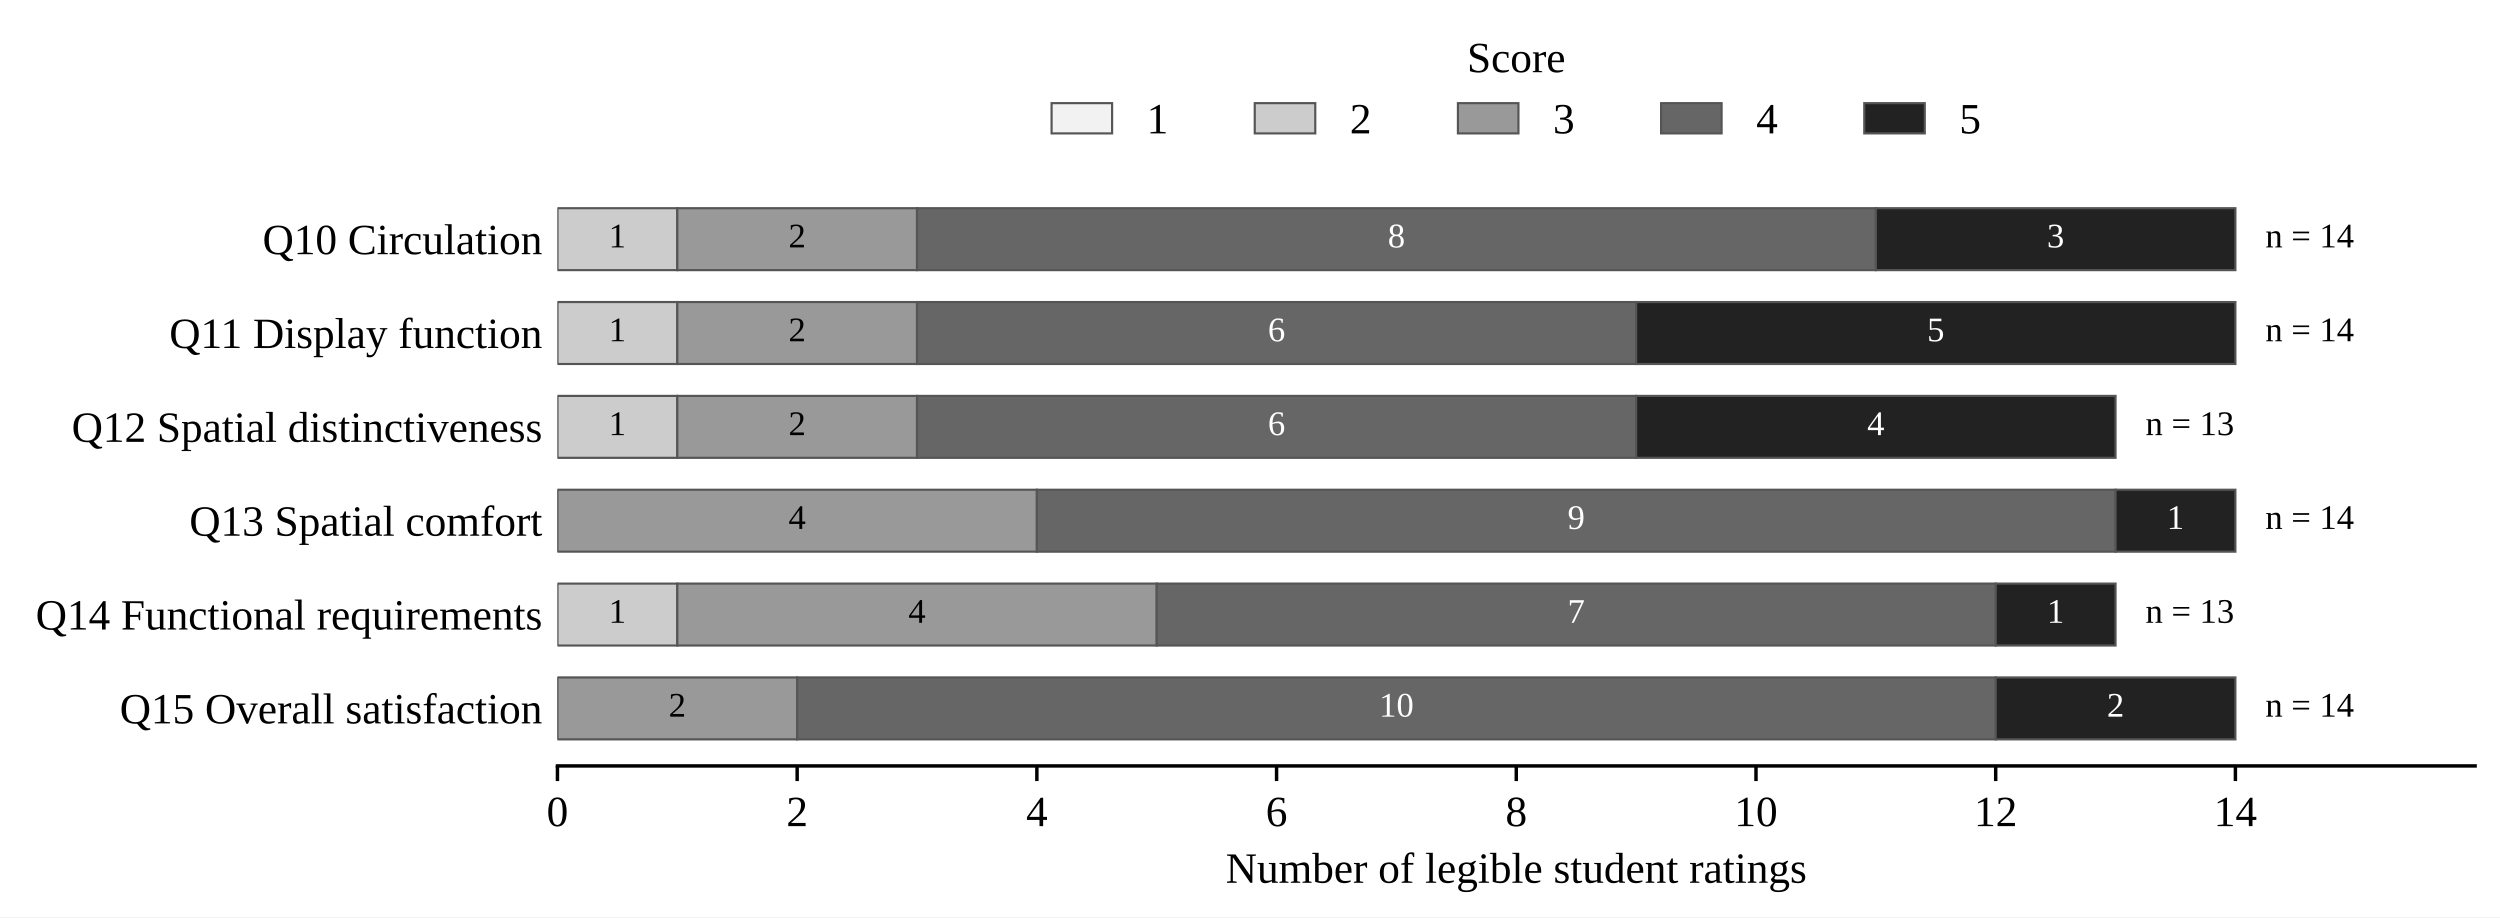
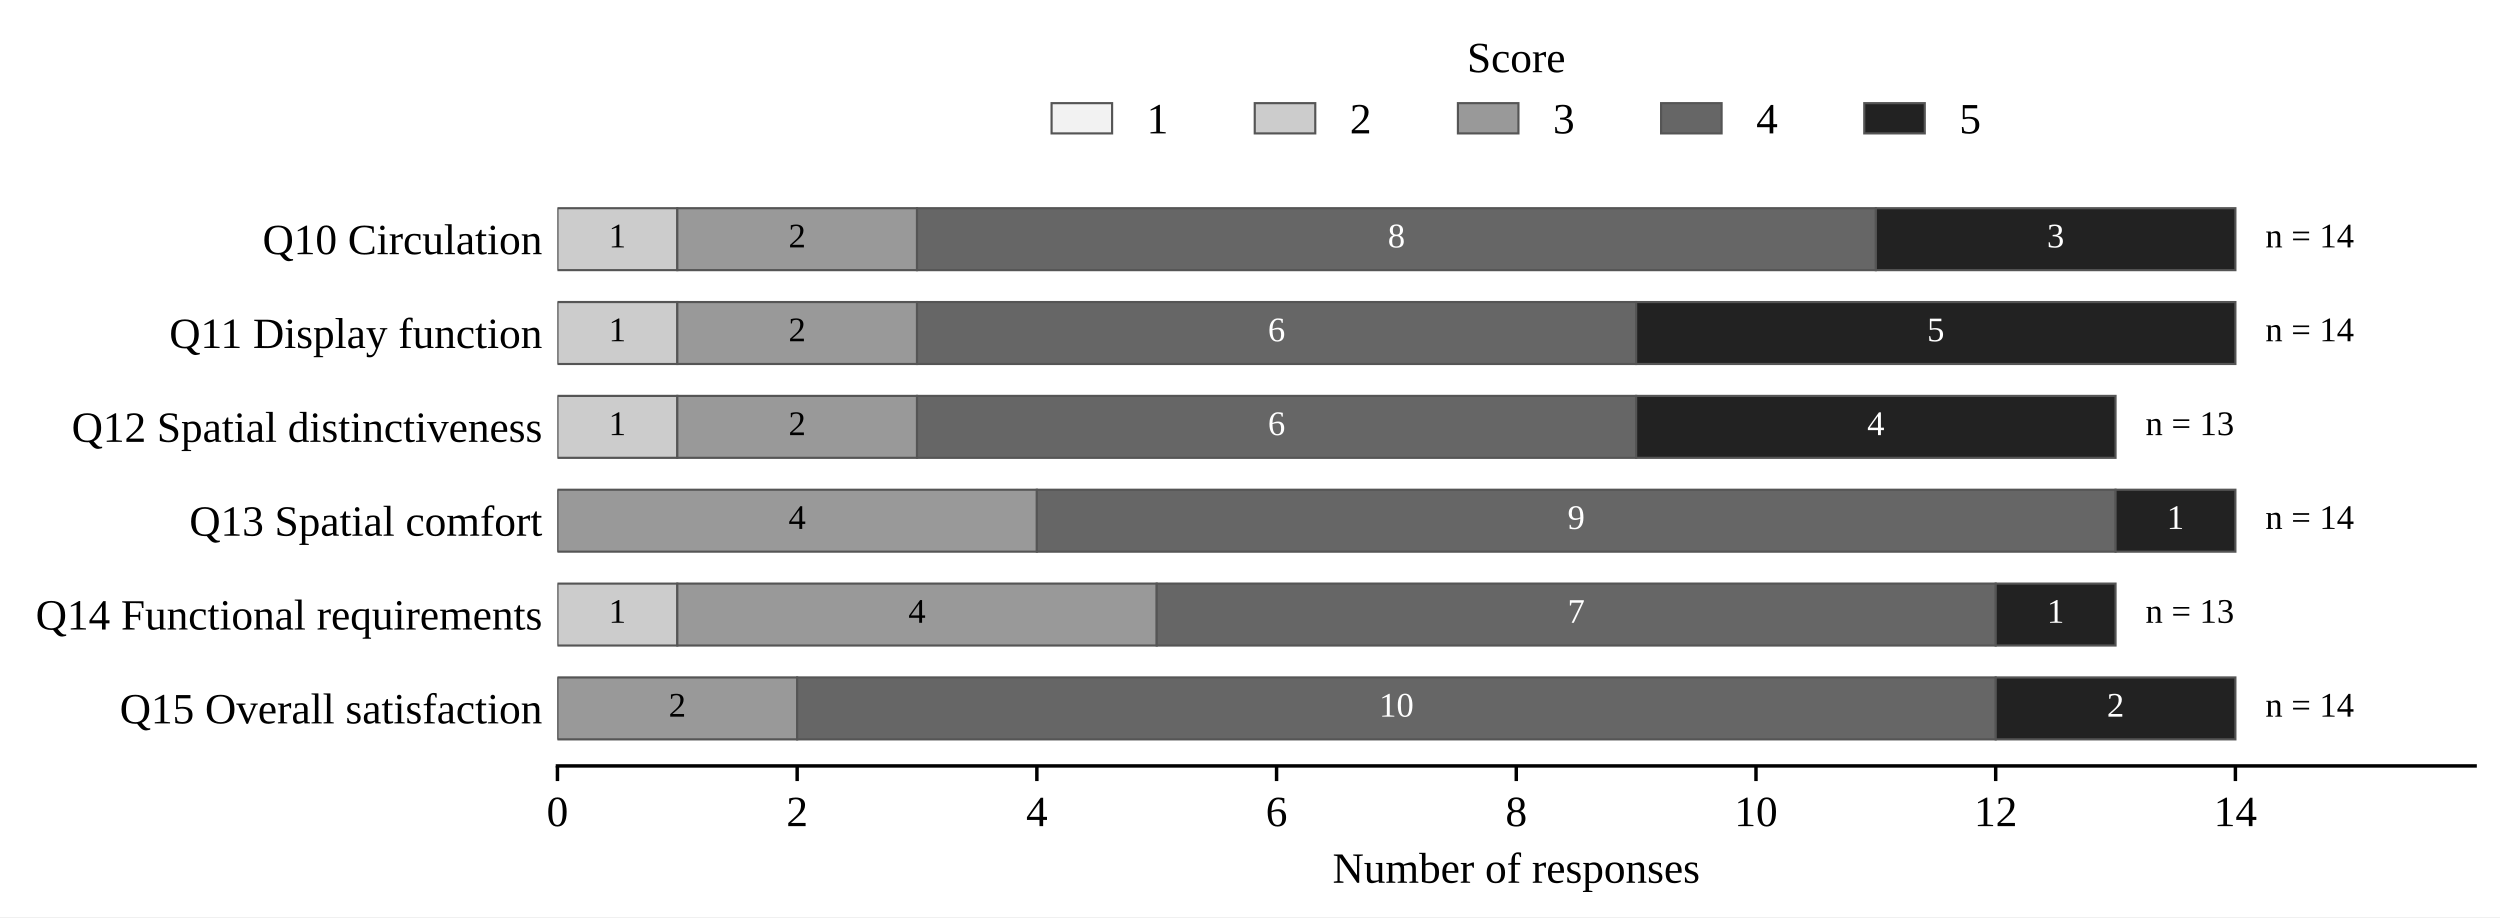
<svg xmlns="http://www.w3.org/2000/svg" xmlns:xlink="http://www.w3.org/1999/xlink" width="578.338pt" height="212.139pt" viewBox="0 0 578.338 212.139" version="1.1">
  <defs>
    <style type="text/css">*{stroke-linejoin: round; stroke-linecap: butt}</style>
  </defs>
  <g id="figure_1">
    <g id="patch_1">
      <path d="M 0 212.139  L 578.338 212.139  L 578.338 0  L 0 0  z " style="fill: #ffffff" />
    </g>
    <g id="axes_1">
      <g id="patch_2">
        <path d="M 128.958 177.186  L 572.578 177.186  L 572.578 42.02  L 128.958 42.02  z " style="fill: #ffffff" />
      </g>
      <g id="patch_3">
-         <path d="M 128.958 48.164  L 128.958 48.164  L 128.958 62.493  L 128.958 62.493  z " clip-path="url(#p5ee34f0127)" style="fill: #f2f2f2; stroke: #555555; stroke-width: 0.5; stroke-linejoin: miter" />
+         <path d="M 128.958 48.164  L 128.958 48.164  L 128.958 62.493  L 128.958 62.493  z " clip-path="url(#pe4076ed0d5)" style="fill: #f2f2f2; stroke: #555555; stroke-width: 0.5; stroke-linejoin: miter" />
      </g>
      <g id="patch_4">
-         <path d="M 128.958 69.874  L 128.958 69.874  L 128.958 84.202  L 128.958 84.202  z " clip-path="url(#p5ee34f0127)" style="fill: #f2f2f2; stroke: #555555; stroke-width: 0.5; stroke-linejoin: miter" />
+         <path d="M 128.958 69.874  L 128.958 69.874  L 128.958 84.202  L 128.958 84.202  z " clip-path="url(#pe4076ed0d5)" style="fill: #f2f2f2; stroke: #555555; stroke-width: 0.5; stroke-linejoin: miter" />
      </g>
      <g id="patch_5">
-         <path d="M 128.958 91.584  L 128.958 91.584  L 128.958 105.912  L 128.958 105.912  z " clip-path="url(#p5ee34f0127)" style="fill: #f2f2f2; stroke: #555555; stroke-width: 0.5; stroke-linejoin: miter" />
+         <path d="M 128.958 91.584  L 128.958 91.584  L 128.958 105.912  L 128.958 105.912  z " clip-path="url(#pe4076ed0d5)" style="fill: #f2f2f2; stroke: #555555; stroke-width: 0.5; stroke-linejoin: miter" />
      </g>
      <g id="patch_6">
-         <path d="M 128.958 113.294  L 128.958 113.294  L 128.958 127.622  L 128.958 127.622  z " clip-path="url(#p5ee34f0127)" style="fill: #f2f2f2; stroke: #555555; stroke-width: 0.5; stroke-linejoin: miter" />
+         <path d="M 128.958 113.294  L 128.958 113.294  L 128.958 127.622  L 128.958 127.622  z " clip-path="url(#pe4076ed0d5)" style="fill: #f2f2f2; stroke: #555555; stroke-width: 0.5; stroke-linejoin: miter" />
      </g>
      <g id="patch_7">
-         <path d="M 128.958 135.003  L 128.958 135.003  L 128.958 149.332  L 128.958 149.332  z " clip-path="url(#p5ee34f0127)" style="fill: #f2f2f2; stroke: #555555; stroke-width: 0.5; stroke-linejoin: miter" />
+         <path d="M 128.958 135.003  L 128.958 135.003  L 128.958 149.332  L 128.958 149.332  z " clip-path="url(#pe4076ed0d5)" style="fill: #f2f2f2; stroke: #555555; stroke-width: 0.5; stroke-linejoin: miter" />
      </g>
      <g id="patch_8">
-         <path d="M 128.958 156.713  L 128.958 156.713  L 128.958 171.042  L 128.958 171.042  z " clip-path="url(#p5ee34f0127)" style="fill: #f2f2f2; stroke: #555555; stroke-width: 0.5; stroke-linejoin: miter" />
+         <path d="M 128.958 156.713  L 128.958 156.713  L 128.958 171.042  L 128.958 171.042  z " clip-path="url(#pe4076ed0d5)" style="fill: #f2f2f2; stroke: #555555; stroke-width: 0.5; stroke-linejoin: miter" />
      </g>
      <g id="patch_9">
-         <path d="M 128.958 48.164  L 156.685 48.164  L 156.685 62.493  L 128.958 62.493  z " clip-path="url(#p5ee34f0127)" style="fill: #cccccc; stroke: #555555; stroke-width: 0.5; stroke-linejoin: miter" />
+         <path d="M 128.958 48.164  L 156.685 48.164  L 156.685 62.493  L 128.958 62.493  z " clip-path="url(#pe4076ed0d5)" style="fill: #cccccc; stroke: #555555; stroke-width: 0.5; stroke-linejoin: miter" />
      </g>
      <g id="patch_10">
-         <path d="M 128.958 69.874  L 156.685 69.874  L 156.685 84.202  L 128.958 84.202  z " clip-path="url(#p5ee34f0127)" style="fill: #cccccc; stroke: #555555; stroke-width: 0.5; stroke-linejoin: miter" />
+         <path d="M 128.958 69.874  L 156.685 69.874  L 156.685 84.202  L 128.958 84.202  z " clip-path="url(#pe4076ed0d5)" style="fill: #cccccc; stroke: #555555; stroke-width: 0.5; stroke-linejoin: miter" />
      </g>
      <g id="patch_11">
-         <path d="M 128.958 91.584  L 156.685 91.584  L 156.685 105.912  L 128.958 105.912  z " clip-path="url(#p5ee34f0127)" style="fill: #cccccc; stroke: #555555; stroke-width: 0.5; stroke-linejoin: miter" />
+         <path d="M 128.958 91.584  L 156.685 91.584  L 156.685 105.912  L 128.958 105.912  z " clip-path="url(#pe4076ed0d5)" style="fill: #cccccc; stroke: #555555; stroke-width: 0.5; stroke-linejoin: miter" />
      </g>
      <g id="patch_12">
-         <path d="M 128.958 113.294  L 128.958 113.294  L 128.958 127.622  L 128.958 127.622  z " clip-path="url(#p5ee34f0127)" style="fill: #cccccc; stroke: #555555; stroke-width: 0.5; stroke-linejoin: miter" />
+         <path d="M 128.958 113.294  L 128.958 113.294  L 128.958 127.622  L 128.958 127.622  z " clip-path="url(#pe4076ed0d5)" style="fill: #cccccc; stroke: #555555; stroke-width: 0.5; stroke-linejoin: miter" />
      </g>
      <g id="patch_13">
-         <path d="M 128.958 135.003  L 156.685 135.003  L 156.685 149.332  L 128.958 149.332  z " clip-path="url(#p5ee34f0127)" style="fill: #cccccc; stroke: #555555; stroke-width: 0.5; stroke-linejoin: miter" />
+         <path d="M 128.958 135.003  L 156.685 135.003  L 156.685 149.332  L 128.958 149.332  z " clip-path="url(#pe4076ed0d5)" style="fill: #cccccc; stroke: #555555; stroke-width: 0.5; stroke-linejoin: miter" />
      </g>
      <g id="patch_14">
-         <path d="M 128.958 156.713  L 128.958 156.713  L 128.958 171.042  L 128.958 171.042  z " clip-path="url(#p5ee34f0127)" style="fill: #cccccc; stroke: #555555; stroke-width: 0.5; stroke-linejoin: miter" />
+         <path d="M 128.958 156.713  L 128.958 156.713  L 128.958 171.042  L 128.958 171.042  z " clip-path="url(#pe4076ed0d5)" style="fill: #cccccc; stroke: #555555; stroke-width: 0.5; stroke-linejoin: miter" />
      </g>
      <g id="patch_15">
-         <path d="M 156.685 48.164  L 212.137 48.164  L 212.137 62.493  L 156.685 62.493  z " clip-path="url(#p5ee34f0127)" style="fill: #999999; stroke: #555555; stroke-width: 0.5; stroke-linejoin: miter" />
+         <path d="M 156.685 48.164  L 212.137 48.164  L 212.137 62.493  L 156.685 62.493  z " clip-path="url(#pe4076ed0d5)" style="fill: #999999; stroke: #555555; stroke-width: 0.5; stroke-linejoin: miter" />
      </g>
      <g id="patch_16">
-         <path d="M 156.685 69.874  L 212.137 69.874  L 212.137 84.202  L 156.685 84.202  z " clip-path="url(#p5ee34f0127)" style="fill: #999999; stroke: #555555; stroke-width: 0.5; stroke-linejoin: miter" />
+         <path d="M 156.685 69.874  L 212.137 69.874  L 212.137 84.202  L 156.685 84.202  z " clip-path="url(#pe4076ed0d5)" style="fill: #999999; stroke: #555555; stroke-width: 0.5; stroke-linejoin: miter" />
      </g>
      <g id="patch_17">
-         <path d="M 156.685 91.584  L 212.137 91.584  L 212.137 105.912  L 156.685 105.912  z " clip-path="url(#p5ee34f0127)" style="fill: #999999; stroke: #555555; stroke-width: 0.5; stroke-linejoin: miter" />
+         <path d="M 156.685 91.584  L 212.137 91.584  L 212.137 105.912  L 156.685 105.912  z " clip-path="url(#pe4076ed0d5)" style="fill: #999999; stroke: #555555; stroke-width: 0.5; stroke-linejoin: miter" />
      </g>
      <g id="patch_18">
-         <path d="M 128.958 113.294  L 239.863 113.294  L 239.863 127.622  L 128.958 127.622  z " clip-path="url(#p5ee34f0127)" style="fill: #999999; stroke: #555555; stroke-width: 0.5; stroke-linejoin: miter" />
+         <path d="M 128.958 113.294  L 239.863 113.294  L 239.863 127.622  L 128.958 127.622  z " clip-path="url(#pe4076ed0d5)" style="fill: #999999; stroke: #555555; stroke-width: 0.5; stroke-linejoin: miter" />
      </g>
      <g id="patch_19">
-         <path d="M 156.685 135.003  L 267.59 135.003  L 267.59 149.332  L 156.685 149.332  z " clip-path="url(#p5ee34f0127)" style="fill: #999999; stroke: #555555; stroke-width: 0.5; stroke-linejoin: miter" />
+         <path d="M 156.685 135.003  L 267.59 135.003  L 267.59 149.332  L 156.685 149.332  z " clip-path="url(#pe4076ed0d5)" style="fill: #999999; stroke: #555555; stroke-width: 0.5; stroke-linejoin: miter" />
      </g>
      <g id="patch_20">
-         <path d="M 128.958 156.713  L 184.411 156.713  L 184.411 171.042  L 128.958 171.042  z " clip-path="url(#p5ee34f0127)" style="fill: #999999; stroke: #555555; stroke-width: 0.5; stroke-linejoin: miter" />
+         <path d="M 128.958 156.713  L 184.411 156.713  L 184.411 171.042  L 128.958 171.042  z " clip-path="url(#pe4076ed0d5)" style="fill: #999999; stroke: #555555; stroke-width: 0.5; stroke-linejoin: miter" />
      </g>
      <g id="patch_21">
-         <path d="M 212.137 48.164  L 433.947 48.164  L 433.947 62.493  L 212.137 62.493  z " clip-path="url(#p5ee34f0127)" style="fill: #666666; stroke: #555555; stroke-width: 0.5; stroke-linejoin: miter" />
+         <path d="M 212.137 48.164  L 433.947 48.164  L 433.947 62.493  L 212.137 62.493  z " clip-path="url(#pe4076ed0d5)" style="fill: #666666; stroke: #555555; stroke-width: 0.5; stroke-linejoin: miter" />
      </g>
      <g id="patch_22">
-         <path d="M 212.137 69.874  L 378.495 69.874  L 378.495 84.202  L 212.137 84.202  z " clip-path="url(#p5ee34f0127)" style="fill: #666666; stroke: #555555; stroke-width: 0.5; stroke-linejoin: miter" />
+         <path d="M 212.137 69.874  L 378.495 69.874  L 378.495 84.202  L 212.137 84.202  z " clip-path="url(#pe4076ed0d5)" style="fill: #666666; stroke: #555555; stroke-width: 0.5; stroke-linejoin: miter" />
      </g>
      <g id="patch_23">
-         <path d="M 212.137 91.584  L 378.495 91.584  L 378.495 105.912  L 212.137 105.912  z " clip-path="url(#p5ee34f0127)" style="fill: #666666; stroke: #555555; stroke-width: 0.5; stroke-linejoin: miter" />
+         <path d="M 212.137 91.584  L 378.495 91.584  L 378.495 105.912  L 212.137 105.912  z " clip-path="url(#pe4076ed0d5)" style="fill: #666666; stroke: #555555; stroke-width: 0.5; stroke-linejoin: miter" />
      </g>
      <g id="patch_24">
-         <path d="M 239.863 113.294  L 489.4 113.294  L 489.4 127.622  L 239.863 127.622  z " clip-path="url(#p5ee34f0127)" style="fill: #666666; stroke: #555555; stroke-width: 0.5; stroke-linejoin: miter" />
+         <path d="M 239.863 113.294  L 489.4 113.294  L 489.4 127.622  L 239.863 127.622  z " clip-path="url(#pe4076ed0d5)" style="fill: #666666; stroke: #555555; stroke-width: 0.5; stroke-linejoin: miter" />
      </g>
      <g id="patch_25">
-         <path d="M 267.59 135.003  L 461.673 135.003  L 461.673 149.332  L 267.59 149.332  z " clip-path="url(#p5ee34f0127)" style="fill: #666666; stroke: #555555; stroke-width: 0.5; stroke-linejoin: miter" />
+         <path d="M 267.59 135.003  L 461.673 135.003  L 461.673 149.332  L 267.59 149.332  z " clip-path="url(#pe4076ed0d5)" style="fill: #666666; stroke: #555555; stroke-width: 0.5; stroke-linejoin: miter" />
      </g>
      <g id="patch_26">
-         <path d="M 184.411 156.713  L 461.673 156.713  L 461.673 171.042  L 184.411 171.042  z " clip-path="url(#p5ee34f0127)" style="fill: #666666; stroke: #555555; stroke-width: 0.5; stroke-linejoin: miter" />
+         <path d="M 184.411 156.713  L 461.673 156.713  L 461.673 171.042  L 184.411 171.042  z " clip-path="url(#pe4076ed0d5)" style="fill: #666666; stroke: #555555; stroke-width: 0.5; stroke-linejoin: miter" />
      </g>
      <g id="patch_27">
-         <path d="M 433.947 48.164  L 517.126 48.164  L 517.126 62.493  L 433.947 62.493  z " clip-path="url(#p5ee34f0127)" style="fill: #222222; stroke: #555555; stroke-width: 0.5; stroke-linejoin: miter" />
+         <path d="M 433.947 48.164  L 517.126 48.164  L 517.126 62.493  L 433.947 62.493  z " clip-path="url(#pe4076ed0d5)" style="fill: #222222; stroke: #555555; stroke-width: 0.5; stroke-linejoin: miter" />
      </g>
      <g id="patch_28">
-         <path d="M 378.495 69.874  L 517.126 69.874  L 517.126 84.202  L 378.495 84.202  z " clip-path="url(#p5ee34f0127)" style="fill: #222222; stroke: #555555; stroke-width: 0.5; stroke-linejoin: miter" />
+         <path d="M 378.495 69.874  L 517.126 69.874  L 517.126 84.202  L 378.495 84.202  z " clip-path="url(#pe4076ed0d5)" style="fill: #222222; stroke: #555555; stroke-width: 0.5; stroke-linejoin: miter" />
      </g>
      <g id="patch_29">
-         <path d="M 378.495 91.584  L 489.4 91.584  L 489.4 105.912  L 378.495 105.912  z " clip-path="url(#p5ee34f0127)" style="fill: #222222; stroke: #555555; stroke-width: 0.5; stroke-linejoin: miter" />
+         <path d="M 378.495 91.584  L 489.4 91.584  L 489.4 105.912  L 378.495 105.912  z " clip-path="url(#pe4076ed0d5)" style="fill: #222222; stroke: #555555; stroke-width: 0.5; stroke-linejoin: miter" />
      </g>
      <g id="patch_30">
-         <path d="M 489.4 113.294  L 517.126 113.294  L 517.126 127.622  L 489.4 127.622  z " clip-path="url(#p5ee34f0127)" style="fill: #222222; stroke: #555555; stroke-width: 0.5; stroke-linejoin: miter" />
+         <path d="M 489.4 113.294  L 517.126 113.294  L 517.126 127.622  L 489.4 127.622  z " clip-path="url(#pe4076ed0d5)" style="fill: #222222; stroke: #555555; stroke-width: 0.5; stroke-linejoin: miter" />
      </g>
      <g id="patch_31">
-         <path d="M 461.673 135.003  L 489.4 135.003  L 489.4 149.332  L 461.673 149.332  z " clip-path="url(#p5ee34f0127)" style="fill: #222222; stroke: #555555; stroke-width: 0.5; stroke-linejoin: miter" />
+         <path d="M 461.673 135.003  L 489.4 135.003  L 489.4 149.332  L 461.673 149.332  z " clip-path="url(#pe4076ed0d5)" style="fill: #222222; stroke: #555555; stroke-width: 0.5; stroke-linejoin: miter" />
      </g>
      <g id="patch_32">
-         <path d="M 461.673 156.713  L 517.126 156.713  L 517.126 171.042  L 461.673 171.042  z " clip-path="url(#p5ee34f0127)" style="fill: #222222; stroke: #555555; stroke-width: 0.5; stroke-linejoin: miter" />
+         <path d="M 461.673 156.713  L 517.126 156.713  L 517.126 171.042  L 461.673 171.042  z " clip-path="url(#pe4076ed0d5)" style="fill: #222222; stroke: #555555; stroke-width: 0.5; stroke-linejoin: miter" />
      </g>
      <g id="matplotlib.axis_1">
        <g id="xtick_1">
          <g id="line2d_1">
            <defs>
-               <path id="mf5b7a9a798" d="M 0 0  L 0 3.5  " style="stroke: #000000; stroke-width: 0.8" />
+               <path id="m37f0eb7aa8" d="M 0 0  L 0 3.5  " style="stroke: #000000; stroke-width: 0.8" />
            </defs>
            <g>
-               <use xlink:href="#mf5b7a9a798" x="128.958" y="177.186" style="stroke: #000000; stroke-width: 0.8" />
+               <use xlink:href="#m37f0eb7aa8" x="128.958" y="177.186" style="stroke: #000000; stroke-width: 0.8" />
            </g>
          </g>
          <g id="text_1">
            <text style="font-size: 10px; font-family: 'Times New Roman'; text-anchor: middle" x="128.958" y="191.119" transform="rotate(-0 128.9584 191.1191)">0</text>
          </g>
        </g>
        <g id="xtick_2">
          <g id="line2d_2">
            <g>
-               <use xlink:href="#mf5b7a9a798" x="184.411" y="177.186" style="stroke: #000000; stroke-width: 0.8" />
+               <use xlink:href="#m37f0eb7aa8" x="184.411" y="177.186" style="stroke: #000000; stroke-width: 0.8" />
            </g>
          </g>
          <g id="text_2">
            <text style="font-size: 10px; font-family: 'Times New Roman'; text-anchor: middle" x="184.411" y="191.119" transform="rotate(-0 184.4109 191.1191)">2</text>
          </g>
        </g>
        <g id="xtick_3">
          <g id="line2d_3">
            <g>
-               <use xlink:href="#mf5b7a9a798" x="239.863" y="177.186" style="stroke: #000000; stroke-width: 0.8" />
+               <use xlink:href="#m37f0eb7aa8" x="239.863" y="177.186" style="stroke: #000000; stroke-width: 0.8" />
            </g>
          </g>
          <g id="text_3">
            <text style="font-size: 10px; font-family: 'Times New Roman'; text-anchor: middle" x="239.863" y="191.119" transform="rotate(-0 239.8634 191.1191)">4</text>
          </g>
        </g>
        <g id="xtick_4">
          <g id="line2d_4">
            <g>
-               <use xlink:href="#mf5b7a9a798" x="295.316" y="177.186" style="stroke: #000000; stroke-width: 0.8" />
+               <use xlink:href="#m37f0eb7aa8" x="295.316" y="177.186" style="stroke: #000000; stroke-width: 0.8" />
            </g>
          </g>
          <g id="text_4">
            <text style="font-size: 10px; font-family: 'Times New Roman'; text-anchor: middle" x="295.316" y="191.119" transform="rotate(-0 295.3159 191.1191)">6</text>
          </g>
        </g>
        <g id="xtick_5">
          <g id="line2d_5">
            <g>
-               <use xlink:href="#mf5b7a9a798" x="350.768" y="177.186" style="stroke: #000000; stroke-width: 0.8" />
+               <use xlink:href="#m37f0eb7aa8" x="350.768" y="177.186" style="stroke: #000000; stroke-width: 0.8" />
            </g>
          </g>
          <g id="text_5">
            <text style="font-size: 10px; font-family: 'Times New Roman'; text-anchor: middle" x="350.768" y="191.119" transform="rotate(-0 350.7684 191.1191)">8</text>
          </g>
        </g>
        <g id="xtick_6">
          <g id="line2d_6">
            <g>
-               <use xlink:href="#mf5b7a9a798" x="406.221" y="177.186" style="stroke: #000000; stroke-width: 0.8" />
+               <use xlink:href="#m37f0eb7aa8" x="406.221" y="177.186" style="stroke: #000000; stroke-width: 0.8" />
            </g>
          </g>
          <g id="text_6">
            <text style="font-size: 10px; font-family: 'Times New Roman'; text-anchor: middle" x="406.221" y="191.119" transform="rotate(-0 406.2209 191.1191)">10</text>
          </g>
        </g>
        <g id="xtick_7">
          <g id="line2d_7">
            <g>
-               <use xlink:href="#mf5b7a9a798" x="461.673" y="177.186" style="stroke: #000000; stroke-width: 0.8" />
+               <use xlink:href="#m37f0eb7aa8" x="461.673" y="177.186" style="stroke: #000000; stroke-width: 0.8" />
            </g>
          </g>
          <g id="text_7">
            <text style="font-size: 10px; font-family: 'Times New Roman'; text-anchor: middle" x="461.673" y="191.119" transform="rotate(-0 461.6734 191.1191)">12</text>
          </g>
        </g>
        <g id="xtick_8">
          <g id="line2d_8">
            <g>
-               <use xlink:href="#mf5b7a9a798" x="517.126" y="177.186" style="stroke: #000000; stroke-width: 0.8" />
+               <use xlink:href="#m37f0eb7aa8" x="517.126" y="177.186" style="stroke: #000000; stroke-width: 0.8" />
            </g>
          </g>
          <g id="text_8">
            <text style="font-size: 10px; font-family: 'Times New Roman'; text-anchor: middle" x="517.126" y="191.119" transform="rotate(-0 517.1259 191.1191)">14</text>
          </g>
        </g>
        <g id="text_9">
-           <text style="font-size: 10px; font-family: 'Times New Roman'; text-anchor: middle" x="350.768" y="204.221" transform="rotate(-0 350.7684 204.2211)">Number of legible student ratings</text>
+           <text style="font-size: 10px; font-family: 'Times New Roman'; text-anchor: middle" x="350.768" y="204.221" transform="rotate(-0 350.7684 204.2211)">Number of responses</text>
        </g>
      </g>
      <g id="matplotlib.axis_2">
        <g id="ytick_1">
          <g id="line2d_9" />
          <g id="text_10">
            <text style="font-size: 10px; font-family: 'Times New Roman'; text-anchor: end" x="125.458" y="58.8" transform="rotate(-0 125.4584 58.80016)">Q10  Circulation</text>
          </g>
        </g>
        <g id="ytick_2">
          <g id="line2d_10" />
          <g id="text_11">
            <text style="font-size: 10px; font-family: 'Times New Roman'; text-anchor: end" x="125.458" y="80.51" transform="rotate(-0 125.4584 80.50998)">Q11  Display function</text>
          </g>
        </g>
        <g id="ytick_3">
          <g id="line2d_11" />
          <g id="text_12">
            <text style="font-size: 10px; font-family: 'Times New Roman'; text-anchor: end" x="125.458" y="102.22" transform="rotate(-0 125.4584 102.2198)">Q12  Spatial distinctiveness</text>
          </g>
        </g>
        <g id="ytick_4">
          <g id="line2d_12" />
          <g id="text_13">
            <text style="font-size: 10px; font-family: 'Times New Roman'; text-anchor: end" x="125.458" y="123.93" transform="rotate(-0 125.4584 123.9296)">Q13  Spatial comfort</text>
          </g>
        </g>
        <g id="ytick_5">
          <g id="line2d_13" />
          <g id="text_14">
            <text style="font-size: 10px; font-family: 'Times New Roman'; text-anchor: end" x="125.458" y="145.639" transform="rotate(-0 125.4584 145.6395)">Q14  Functional requirements</text>
          </g>
        </g>
        <g id="ytick_6">
          <g id="line2d_14" />
          <g id="text_15">
            <text style="font-size: 10px; font-family: 'Times New Roman'; text-anchor: end" x="125.458" y="167.349" transform="rotate(-0 125.4584 167.3493)">Q15  Overall satisfaction</text>
          </g>
        </g>
      </g>
      <g id="patch_33">
        <path d="M 128.958 177.186  L 572.578 177.186  " style="fill: none; stroke: #000000; stroke-width: 0.8; stroke-linejoin: miter; stroke-linecap: square" />
      </g>
      <g id="text_16">
        <text style="font-size: 8px; font-family: 'Times New Roman'; text-anchor: middle" x="142.822" y="57.238" transform="rotate(-0 142.8216 57.23844)">1</text>
      </g>
      <g id="text_17">
        <text style="font-size: 8px; font-family: 'Times New Roman'; text-anchor: middle" x="142.822" y="78.948" transform="rotate(-0 142.8216 78.94827)">1</text>
      </g>
      <g id="text_18">
        <text style="font-size: 8px; font-family: 'Times New Roman'; text-anchor: middle" x="142.822" y="100.658" transform="rotate(-0 142.8216 100.6581)">1</text>
      </g>
      <g id="text_19">
        <text style="font-size: 8px; font-family: 'Times New Roman'; text-anchor: middle" x="142.822" y="144.078" transform="rotate(-0 142.8216 144.0778)">1</text>
      </g>
      <g id="text_20">
        <text style="font-size: 8px; font-family: 'Times New Roman'; text-anchor: middle" x="184.411" y="57.238" transform="rotate(-0 184.4109 57.23844)">2</text>
      </g>
      <g id="text_21">
        <text style="font-size: 8px; font-family: 'Times New Roman'; text-anchor: middle" x="184.411" y="78.948" transform="rotate(-0 184.4109 78.94827)">2</text>
      </g>
      <g id="text_22">
        <text style="font-size: 8px; font-family: 'Times New Roman'; text-anchor: middle" x="184.411" y="100.658" transform="rotate(-0 184.4109 100.6581)">2</text>
      </g>
      <g id="text_23">
        <text style="font-size: 8px; font-family: 'Times New Roman'; text-anchor: middle" x="184.411" y="122.368" transform="rotate(-0 184.4109 122.3679)">4</text>
      </g>
      <g id="text_24">
        <text style="font-size: 8px; font-family: 'Times New Roman'; text-anchor: middle" x="212.137" y="144.078" transform="rotate(-0 212.1372 144.0778)">4</text>
      </g>
      <g id="text_25">
        <text style="font-size: 8px; font-family: 'Times New Roman'; text-anchor: middle" x="156.685" y="165.788" transform="rotate(-0 156.6847 165.7876)">2</text>
      </g>
      <g id="text_26">
        <text style="font-size: 8px; font-family: 'Times New Roman'; text-anchor: middle; fill: #ffffff" x="323.042" y="57.238" transform="rotate(-0 323.0422 57.23844)">8</text>
      </g>
      <g id="text_27">
        <text style="font-size: 8px; font-family: 'Times New Roman'; text-anchor: middle; fill: #ffffff" x="295.316" y="78.948" transform="rotate(-0 295.3159 78.94827)">6</text>
      </g>
      <g id="text_28">
        <text style="font-size: 8px; font-family: 'Times New Roman'; text-anchor: middle; fill: #ffffff" x="295.316" y="100.658" transform="rotate(-0 295.3159 100.6581)">6</text>
      </g>
      <g id="text_29">
        <text style="font-size: 8px; font-family: 'Times New Roman'; text-anchor: middle; fill: #ffffff" x="364.632" y="122.368" transform="rotate(-0 364.6316 122.3679)">9</text>
      </g>
      <g id="text_30">
        <text style="font-size: 8px; font-family: 'Times New Roman'; text-anchor: middle; fill: #ffffff" x="364.632" y="144.078" transform="rotate(-0 364.6316 144.0778)">7</text>
      </g>
      <g id="text_31">
        <text style="font-size: 8px; font-family: 'Times New Roman'; text-anchor: middle; fill: #ffffff" x="323.042" y="165.788" transform="rotate(-0 323.0422 165.7876)">10</text>
      </g>
      <g id="text_32">
        <text style="font-size: 8px; font-family: 'Times New Roman'; text-anchor: middle; fill: #ffffff" x="475.537" y="57.238" transform="rotate(-0 475.5366 57.23844)">3</text>
      </g>
      <g id="text_33">
        <text style="font-size: 8px; font-family: 'Times New Roman'; text-anchor: middle; fill: #ffffff" x="447.81" y="78.948" transform="rotate(-0 447.8103 78.94827)">5</text>
      </g>
      <g id="text_34">
        <text style="font-size: 8px; font-family: 'Times New Roman'; text-anchor: middle; fill: #ffffff" x="433.947" y="100.658" transform="rotate(-0 433.9472 100.6581)">4</text>
      </g>
      <g id="text_35">
        <text style="font-size: 8px; font-family: 'Times New Roman'; text-anchor: middle; fill: #ffffff" x="503.263" y="122.368" transform="rotate(-0 503.2628 122.3679)">1</text>
      </g>
      <g id="text_36">
        <text style="font-size: 8px; font-family: 'Times New Roman'; text-anchor: middle; fill: #ffffff" x="475.537" y="144.078" transform="rotate(-0 475.5366 144.0778)">1</text>
      </g>
      <g id="text_37">
        <text style="font-size: 8px; font-family: 'Times New Roman'; text-anchor: middle; fill: #ffffff" x="489.4" y="165.788" transform="rotate(-0 489.3997 165.7876)">2</text>
      </g>
      <g id="text_38">
        <text style="font-size: 8px; font-family: 'Times New Roman'; text-anchor: start" x="524.058" y="57.238" transform="rotate(-0 524.0575 57.23844)">n = 14</text>
      </g>
      <g id="text_39">
        <text style="font-size: 8px; font-family: 'Times New Roman'; text-anchor: start" x="524.058" y="78.948" transform="rotate(-0 524.0575 78.94827)">n = 14</text>
      </g>
      <g id="text_40">
        <text style="font-size: 8px; font-family: 'Times New Roman'; text-anchor: start" x="496.331" y="100.658" transform="rotate(-0 496.3313 100.6581)">n = 13</text>
      </g>
      <g id="text_41">
        <text style="font-size: 8px; font-family: 'Times New Roman'; text-anchor: start" x="524.058" y="122.368" transform="rotate(-0 524.0575 122.3679)">n = 14</text>
      </g>
      <g id="text_42">
        <text style="font-size: 8px; font-family: 'Times New Roman'; text-anchor: start" x="496.331" y="144.078" transform="rotate(-0 496.3313 144.0778)">n = 13</text>
      </g>
      <g id="text_43">
        <text style="font-size: 8px; font-family: 'Times New Roman'; text-anchor: start" x="524.058" y="165.788" transform="rotate(-0 524.0575 165.7876)">n = 14</text>
      </g>
      <g id="legend_1">
        <g id="text_44">
          <text style="font-size: 10px; font-family: 'Times New Roman'; text-anchor: start" x="339.384" y="16.704" transform="rotate(-0 339.3841 16.70375)">Score</text>
        </g>
        <g id="patch_34">
          <path d="M 243.268 30.862  L 257.268 30.862  L 257.268 23.862  L 243.268 23.862  z " style="fill: #f2f2f2; stroke: #555555; stroke-width: 0.5; stroke-linejoin: miter" />
        </g>
        <g id="text_45">
          <text style="font-size: 10px; font-family: 'Times New Roman'; text-anchor: start" x="265.268" y="30.862" transform="rotate(-0 265.2684 30.86195)">1</text>
        </g>
        <g id="patch_35">
          <path d="M 290.268 30.862  L 304.268 30.862  L 304.268 23.862  L 290.268 23.862  z " style="fill: #cccccc; stroke: #555555; stroke-width: 0.5; stroke-linejoin: miter" />
        </g>
        <g id="text_46">
          <text style="font-size: 10px; font-family: 'Times New Roman'; text-anchor: start" x="312.268" y="30.862" transform="rotate(-0 312.2684 30.86195)">2</text>
        </g>
        <g id="patch_36">
          <path d="M 337.268 30.862  L 351.268 30.862  L 351.268 23.862  L 337.268 23.862  z " style="fill: #999999; stroke: #555555; stroke-width: 0.5; stroke-linejoin: miter" />
        </g>
        <g id="text_47">
          <text style="font-size: 10px; font-family: 'Times New Roman'; text-anchor: start" x="359.268" y="30.862" transform="rotate(-0 359.2684 30.86195)">3</text>
        </g>
        <g id="patch_37">
          <path d="M 384.268 30.862  L 398.268 30.862  L 398.268 23.862  L 384.268 23.862  z " style="fill: #666666; stroke: #555555; stroke-width: 0.5; stroke-linejoin: miter" />
        </g>
        <g id="text_48">
          <text style="font-size: 10px; font-family: 'Times New Roman'; text-anchor: start" x="406.268" y="30.862" transform="rotate(-0 406.2684 30.86195)">4</text>
        </g>
        <g id="patch_38">
          <path d="M 431.268 30.862  L 445.268 30.862  L 445.268 23.862  L 431.268 23.862  z " style="fill: #222222; stroke: #555555; stroke-width: 0.5; stroke-linejoin: miter" />
        </g>
        <g id="text_49">
          <text style="font-size: 10px; font-family: 'Times New Roman'; text-anchor: start" x="453.268" y="30.862" transform="rotate(-0 453.2684 30.86195)">5</text>
        </g>
      </g>
    </g>
  </g>
  <defs>
-     <clipPath id="p5ee34f0127">
+     <clipPath id="pe4076ed0d5">
      <rect x="128.958" y="42.02" width="443.62" height="135.165" />
    </clipPath>
  </defs>
</svg>
